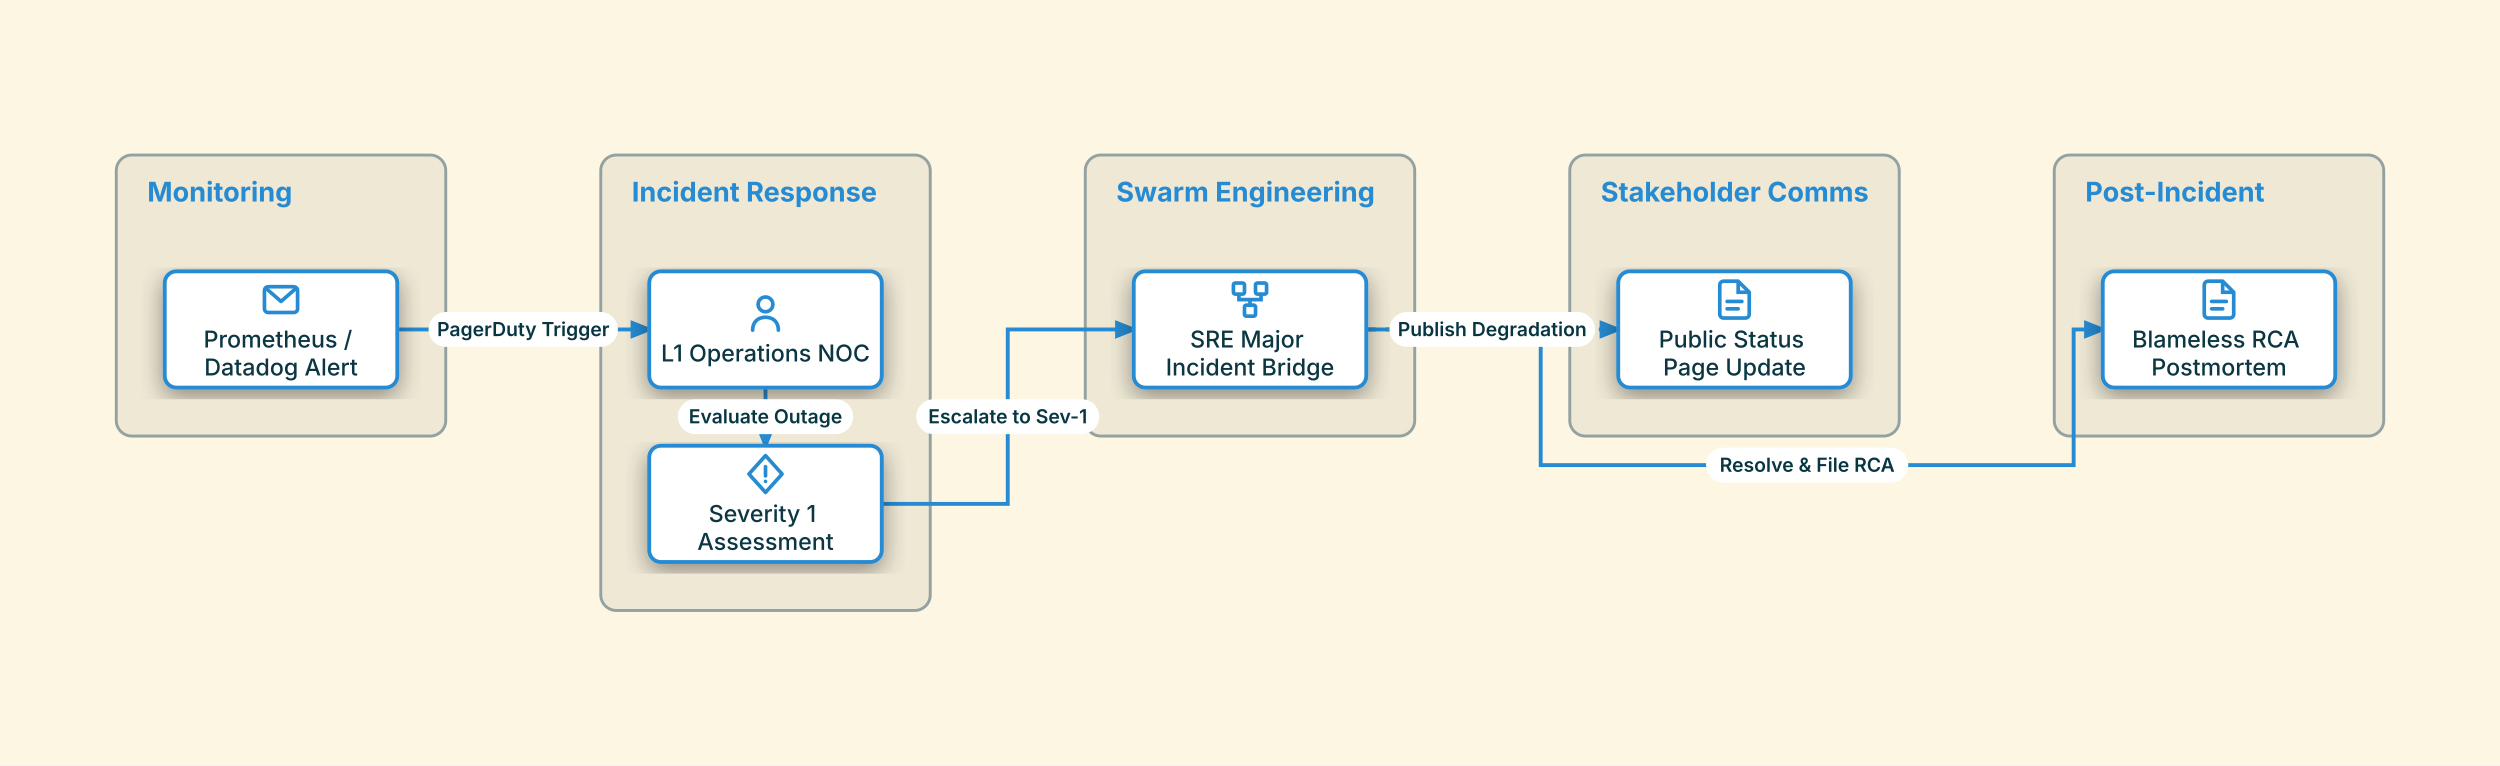
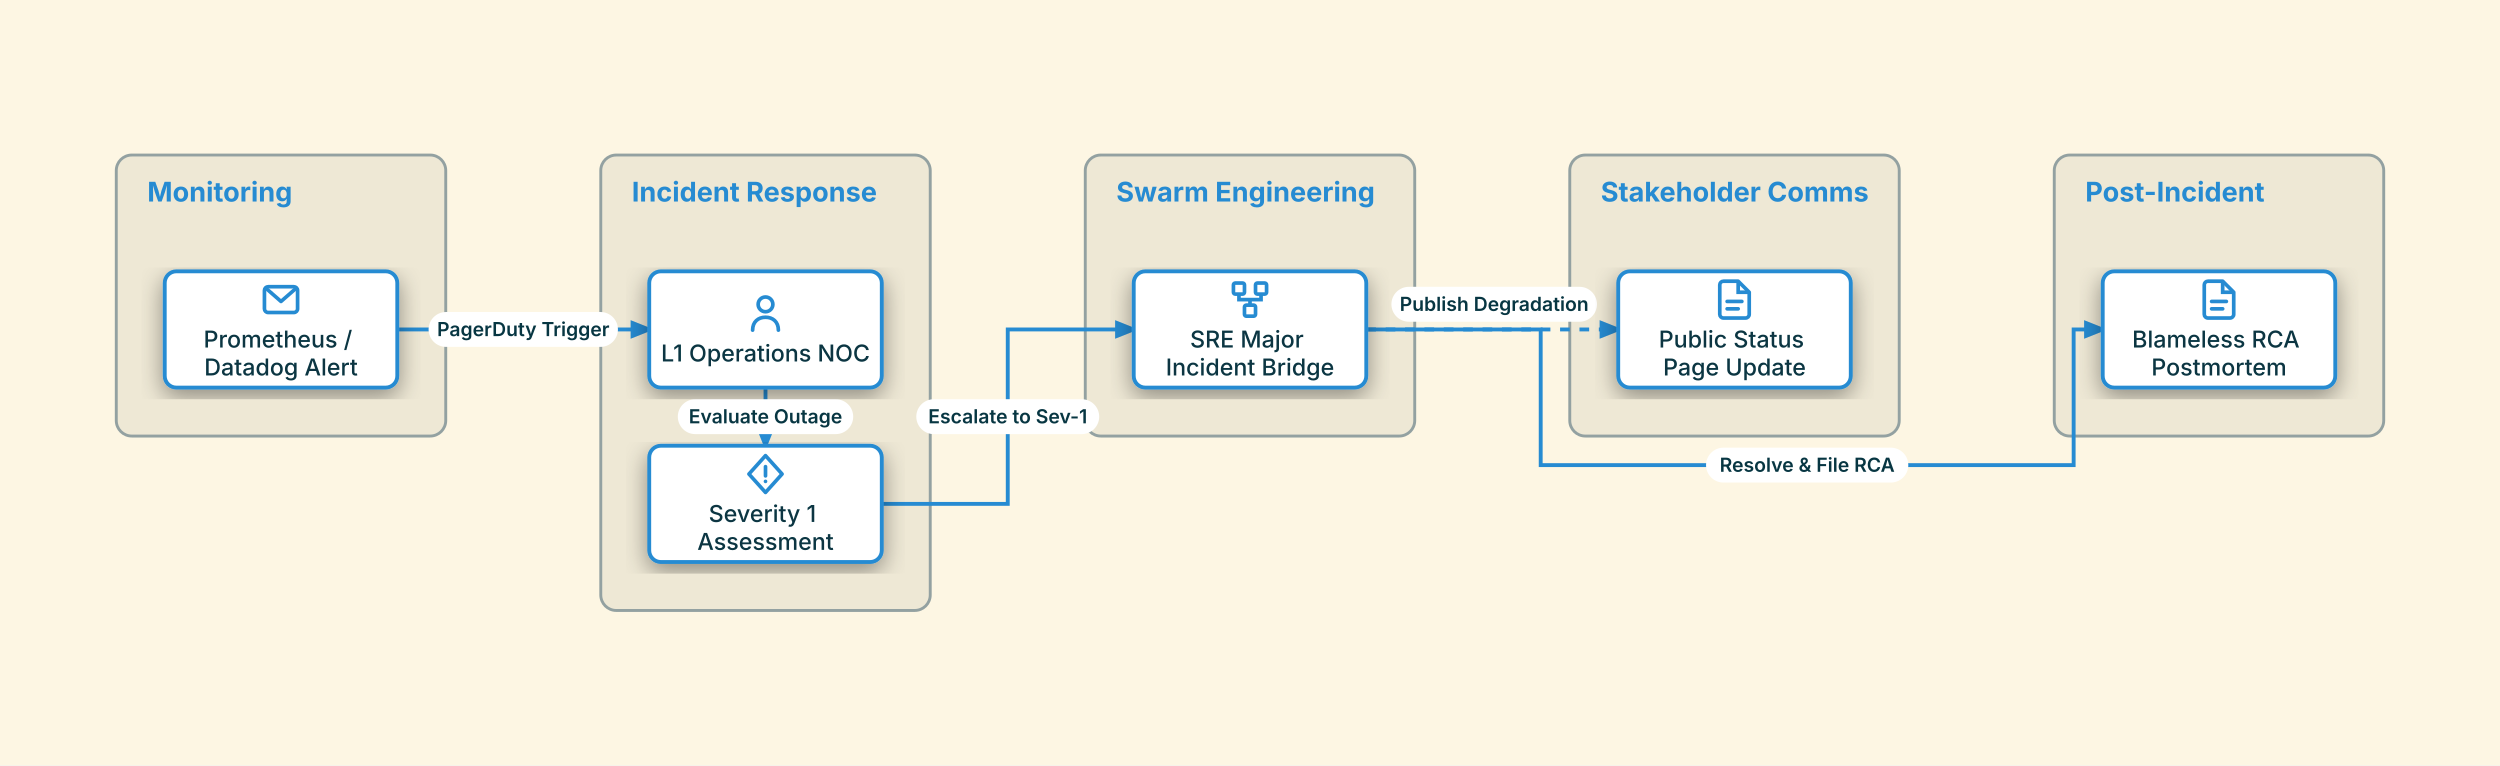
<svg xmlns="http://www.w3.org/2000/svg" viewBox="0 0 1290 395" width="1290" height="395">
  <defs>
    <marker id="arrow" viewBox="0 0 10 10" refX="8" refY="5" markerWidth="6" markerHeight="6" orient="auto-start-reverse">
      <path d="M 0 1 L 10 5 L 0 9 z" fill="#268BD2" />
    </marker>
    <marker id="arrow-tail" viewBox="0 0 10 10" refX="2" refY="5" markerWidth="6" markerHeight="6" orient="auto">
      <path d="M 10 1 L 0 5 L 10 9 z" fill="#268BD2" />
    </marker>
    <filter id="shadow" x="-10%" y="-10%" width="120%" height="120%">
      <feDropShadow dx="0" dy="4" stdDeviation="6" flood-color="#000000" flood-opacity="0.4" />
    </filter>
  </defs>
  <rect width="100%" height="100%" fill="#FDF6E3" />
  <g id="group_1">
    <rect x="60.0" y="80.0" width="170.0" height="145.0" rx="8" fill="#EEE8D5" stroke="#93A1A1" stroke-width="1.5" />
    <text x="76" y="104" fill="#268BD2" font-family="Inter, -apple-system, BlinkMacSystemFont, 'Segoe UI', Roboto, sans-serif" font-size="14" font-weight="700" text-anchor="start">Monitoring</text>
  </g>
  <g id="group_2">
    <rect x="310.0" y="80.0" width="170.0" height="235.0" rx="8" fill="#EEE8D5" stroke="#93A1A1" stroke-width="1.5" />
    <text x="326" y="104" fill="#268BD2" font-family="Inter, -apple-system, BlinkMacSystemFont, 'Segoe UI', Roboto, sans-serif" font-size="14" font-weight="700" text-anchor="start">Incident Response</text>
  </g>
  <g id="group_3">
    <rect x="560.0" y="80.0" width="170.0" height="145.0" rx="8" fill="#EEE8D5" stroke="#93A1A1" stroke-width="1.5" />
    <text x="576" y="104" fill="#268BD2" font-family="Inter, -apple-system, BlinkMacSystemFont, 'Segoe UI', Roboto, sans-serif" font-size="14" font-weight="700" text-anchor="start">Swarm Engineering</text>
  </g>
  <g id="group_4">
    <rect x="810.0" y="80.0" width="170.0" height="145.0" rx="8" fill="#EEE8D5" stroke="#93A1A1" stroke-width="1.5" />
    <text x="826" y="104" fill="#268BD2" font-family="Inter, -apple-system, BlinkMacSystemFont, 'Segoe UI', Roboto, sans-serif" font-size="14" font-weight="700" text-anchor="start">Stakeholder Comms</text>
  </g>
  <g id="group_5">
    <rect x="1060.0" y="80.0" width="170.0" height="145.0" rx="8" fill="#EEE8D5" stroke="#93A1A1" stroke-width="1.5" />
    <text x="1076" y="104" fill="#268BD2" font-family="Inter, -apple-system, BlinkMacSystemFont, 'Segoe UI', Roboto, sans-serif" font-size="14" font-weight="700" text-anchor="start">Post-Incident</text>
  </g>
  <path d="M 205.0 170.0 L 335.0 170.0" fill="none" stroke="#268BD2" stroke-width="2" marker-end="url(#arrow)" />
  <path d="M 395.0 200.0 L 395.0 230.0" fill="none" stroke="#268BD2" stroke-width="2" marker-end="url(#arrow)" />
  <path d="M 455.0 260.0 L 520.0 260.0 L 520.0 170.0 L 585.0 170.0" fill="none" stroke="#268BD2" stroke-width="2" marker-end="url(#arrow)" />
  <path d="M 705.0 170.0 L 835.0 170.0" fill="none" stroke="#268BD2" stroke-width="2" stroke-dasharray="5,5" marker-end="url(#arrow)" />
  <path d="M 705.0 170.0 L 795.0 170.0 L 795.0 240.0 L 1070.0 240.0 L 1070.0 170.0 L 1085.0 170.0" fill="none" stroke="#268BD2" stroke-width="2" marker-end="url(#arrow)" />
  <g class="badge">
    <rect x="221.15" y="161.0" width="97.699" height="18.0" rx="9.0" fill="#FFFFFF" />
    <text x="270" y="173.44" fill="#073642" font-family="Inter, -apple-system, BlinkMacSystemFont, 'Segoe UI', Roboto, sans-serif" font-size="10" font-weight="600" text-anchor="middle">PagerDuty Trigger</text>
  </g>
  <g class="badge">
    <rect x="349.751" y="206.0" width="90.497" height="18.0" rx="9.0" fill="#FFFFFF" />
    <text x="395" y="218.44" fill="#073642" font-family="Inter, -apple-system, BlinkMacSystemFont, 'Segoe UI', Roboto, sans-serif" font-size="10" font-weight="600" text-anchor="middle">Evaluate Outage</text>
  </g>
  <g class="badge">
    <rect x="472.813" y="206.0" width="94.374" height="18.0" rx="9.0" fill="#FFFFFF" />
    <text x="520" y="218.44" fill="#073642" font-family="Inter, -apple-system, BlinkMacSystemFont, 'Segoe UI', Roboto, sans-serif" font-size="10" font-weight="600" text-anchor="middle">Escalate to Sev-1</text>
  </g>
  <g class="badge">
-     <rect x="716.971" y="161.0" width="106.059" height="18.0" rx="9.0" fill="#FFFFFF" />
-     <text x="770" y="173.44" fill="#073642" font-family="Inter, -apple-system, BlinkMacSystemFont, 'Segoe UI', Roboto, sans-serif" font-size="10" font-weight="600" text-anchor="middle">Publish Degradation</text>
+     <rect x="717.971" y="148.0" width="106.059" height="18.0" rx="9.0" fill="#FFFFFF" />
+     <text x="771" y="160.44" fill="#073642" font-family="Inter, -apple-system, BlinkMacSystemFont, 'Segoe UI', Roboto, sans-serif" font-size="10" font-weight="600" text-anchor="middle">Publish Degradation</text>
  </g>
  <g class="badge">
    <rect x="880.32" y="231.0" width="104.359" height="18.0" rx="9.0" fill="#FFFFFF" />
    <text x="932.5" y="243.44" fill="#073642" font-family="Inter, -apple-system, BlinkMacSystemFont, 'Segoe UI', Roboto, sans-serif" font-size="10" font-weight="600" text-anchor="middle">Resolve &amp; File RCA</text>
  </g>
  <g id="alert_source" filter="url(#shadow)">
    <rect x="85.0" y="140.0" width="120.0" height="60.0" rx="6.0" fill="#FFFFFF" stroke="#268BD2" stroke-width="2.0" />
    <g class="icon icon-message" transform="translate(133.6, 143.2) scale(0.95)">
      <rect x="3" y="5" width="18" height="14" rx="2" fill="none" stroke="#268BD2" stroke-width="2.0" />
      <polyline points="4,6 12,13 20,6" fill="none" stroke="#268BD2" stroke-width="2.0" stroke-linecap="round" stroke-linejoin="round" />
    </g>
    <text x="145" y="179.33" text-anchor="middle" fill="#073642" font-family="Inter, -apple-system, BlinkMacSystemFont, 'Segoe UI', Roboto, sans-serif" font-size="12" font-weight="500">
      <tspan x="145" dy="0">Prometheus /</tspan>
      <tspan x="145" dy="14.4">Datadog Alert</tspan>
    </text>
  </g>
  <g id="l1_triage" filter="url(#shadow)">
    <rect x="335.0" y="140.0" width="120.0" height="60.0" rx="6.0" fill="#FFFFFF" stroke="#268BD2" stroke-width="2.0" />
    <g class="icon icon-user" transform="translate(383.6, 150.4) scale(0.95)">
      <circle cx="12" cy="7" r="4" fill="none" stroke="#268BD2" stroke-width="2.0" />
      <path d="M 5 21 C 5 16.5 8 14 12 14 C 16 14 19 16.5 19 21" fill="none" stroke="#268BD2" stroke-width="2.0" stroke-linecap="round" />
    </g>
    <text x="395" y="186.53" fill="#073642" font-family="Inter, -apple-system, BlinkMacSystemFont, 'Segoe UI', Roboto, sans-serif" font-size="12" font-weight="500" text-anchor="middle">L1 Operations NOC</text>
  </g>
  <g id="decision_gate" filter="url(#shadow)">
    <rect x="335.0" y="230.0" width="120.0" height="60.0" rx="6.0" fill="#FFFFFF" stroke="#268BD2" stroke-width="2.0" />
    <g class="icon icon-decision" transform="translate(383.6, 233.2) scale(0.95)">
      <path d="M 12 2 L 21 12 L 12 22 L 3 12 Z" fill="none" stroke="#268BD2" stroke-width="2.0" stroke-linejoin="round" />
      <line x1="12" y1="8" x2="12" y2="13" stroke="#268BD2" stroke-width="2.0" stroke-linecap="round" />
      <circle cx="12" cy="16" r="1" fill="#268BD2" />
    </g>
    <text x="395" y="269.33" text-anchor="middle" fill="#073642" font-family="Inter, -apple-system, BlinkMacSystemFont, 'Segoe UI', Roboto, sans-serif" font-size="12" font-weight="500">
      <tspan x="395" dy="0">Severity 1</tspan>
      <tspan x="395" dy="14.4">Assessment</tspan>
    </text>
  </g>
  <g id="war_room" filter="url(#shadow)">
    <rect x="585.0" y="140.0" width="120.0" height="60.0" rx="6.0" fill="#FFFFFF" stroke="#268BD2" stroke-width="2.0" />
    <g class="icon icon-workflow" transform="translate(633.6, 143.2) scale(0.95)">
      <rect x="3" y="3" width="6" height="6" rx="1" fill="none" stroke="#268BD2" stroke-width="2.0" />
      <rect x="15" y="3" width="6" height="6" rx="1" fill="none" stroke="#268BD2" stroke-width="2.0" />
      <rect x="9" y="15" width="6" height="6" rx="1" fill="none" stroke="#268BD2" stroke-width="2.0" />
      <path d="M 6 9 V 12 H 12 V 15 M 18 9 V 12 H 12" fill="none" stroke="#268BD2" stroke-width="2.0" />
    </g>
    <text x="645" y="179.33" text-anchor="middle" fill="#073642" font-family="Inter, -apple-system, BlinkMacSystemFont, 'Segoe UI', Roboto, sans-serif" font-size="12" font-weight="500">
      <tspan x="645" dy="0">SRE Major</tspan>
      <tspan x="645" dy="14.4">Incident Bridge</tspan>
    </text>
  </g>
  <g id="status_page" filter="url(#shadow)">
    <rect x="835.0" y="140.0" width="120.0" height="60.0" rx="6.0" fill="#FFFFFF" stroke="#268BD2" stroke-width="2.0" />
    <g class="icon icon-document" transform="translate(883.6, 143.2) scale(0.95)">
      <path d="M 14 2 H 6 A 2 2 0 0 0 4 4 V 20 A 2 2 0 0 0 6 22 H 18 A 2 2 0 0 0 20 20 V 8 Z" fill="none" stroke="#268BD2" stroke-width="2.0" stroke-linejoin="round" />
      <polyline points="14,2 14,8 20,8" fill="none" stroke="#268BD2" stroke-width="2.0" />
      <line x1="8" y1="13" x2="16" y2="13" stroke="#268BD2" stroke-width="2.0" stroke-linecap="round" />
      <line x1="8" y1="17" x2="14" y2="17" stroke="#268BD2" stroke-width="2.0" stroke-linecap="round" />
    </g>
    <text x="895" y="179.33" text-anchor="middle" fill="#073642" font-family="Inter, -apple-system, BlinkMacSystemFont, 'Segoe UI', Roboto, sans-serif" font-size="12" font-weight="500">
      <tspan x="895" dy="0">Public Status</tspan>
      <tspan x="895" dy="14.4">Page Update</tspan>
    </text>
  </g>
  <g id="postmortem" filter="url(#shadow)">
    <rect x="1085.0" y="140.0" width="120.0" height="60.0" rx="6.0" fill="#FFFFFF" stroke="#268BD2" stroke-width="2.0" />
    <g class="icon icon-document" transform="translate(1133.6, 143.2) scale(0.95)">
      <path d="M 14 2 H 6 A 2 2 0 0 0 4 4 V 20 A 2 2 0 0 0 6 22 H 18 A 2 2 0 0 0 20 20 V 8 Z" fill="none" stroke="#268BD2" stroke-width="2.0" stroke-linejoin="round" />
      <polyline points="14,2 14,8 20,8" fill="none" stroke="#268BD2" stroke-width="2.0" />
      <line x1="8" y1="13" x2="16" y2="13" stroke="#268BD2" stroke-width="2.0" stroke-linecap="round" />
      <line x1="8" y1="17" x2="14" y2="17" stroke="#268BD2" stroke-width="2.0" stroke-linecap="round" />
    </g>
    <text x="1145" y="179.33" text-anchor="middle" fill="#073642" font-family="Inter, -apple-system, BlinkMacSystemFont, 'Segoe UI', Roboto, sans-serif" font-size="12" font-weight="500">
      <tspan x="1145" dy="0">Blameless RCA</tspan>
      <tspan x="1145" dy="14.4">Postmortem</tspan>
    </text>
  </g>
</svg>
